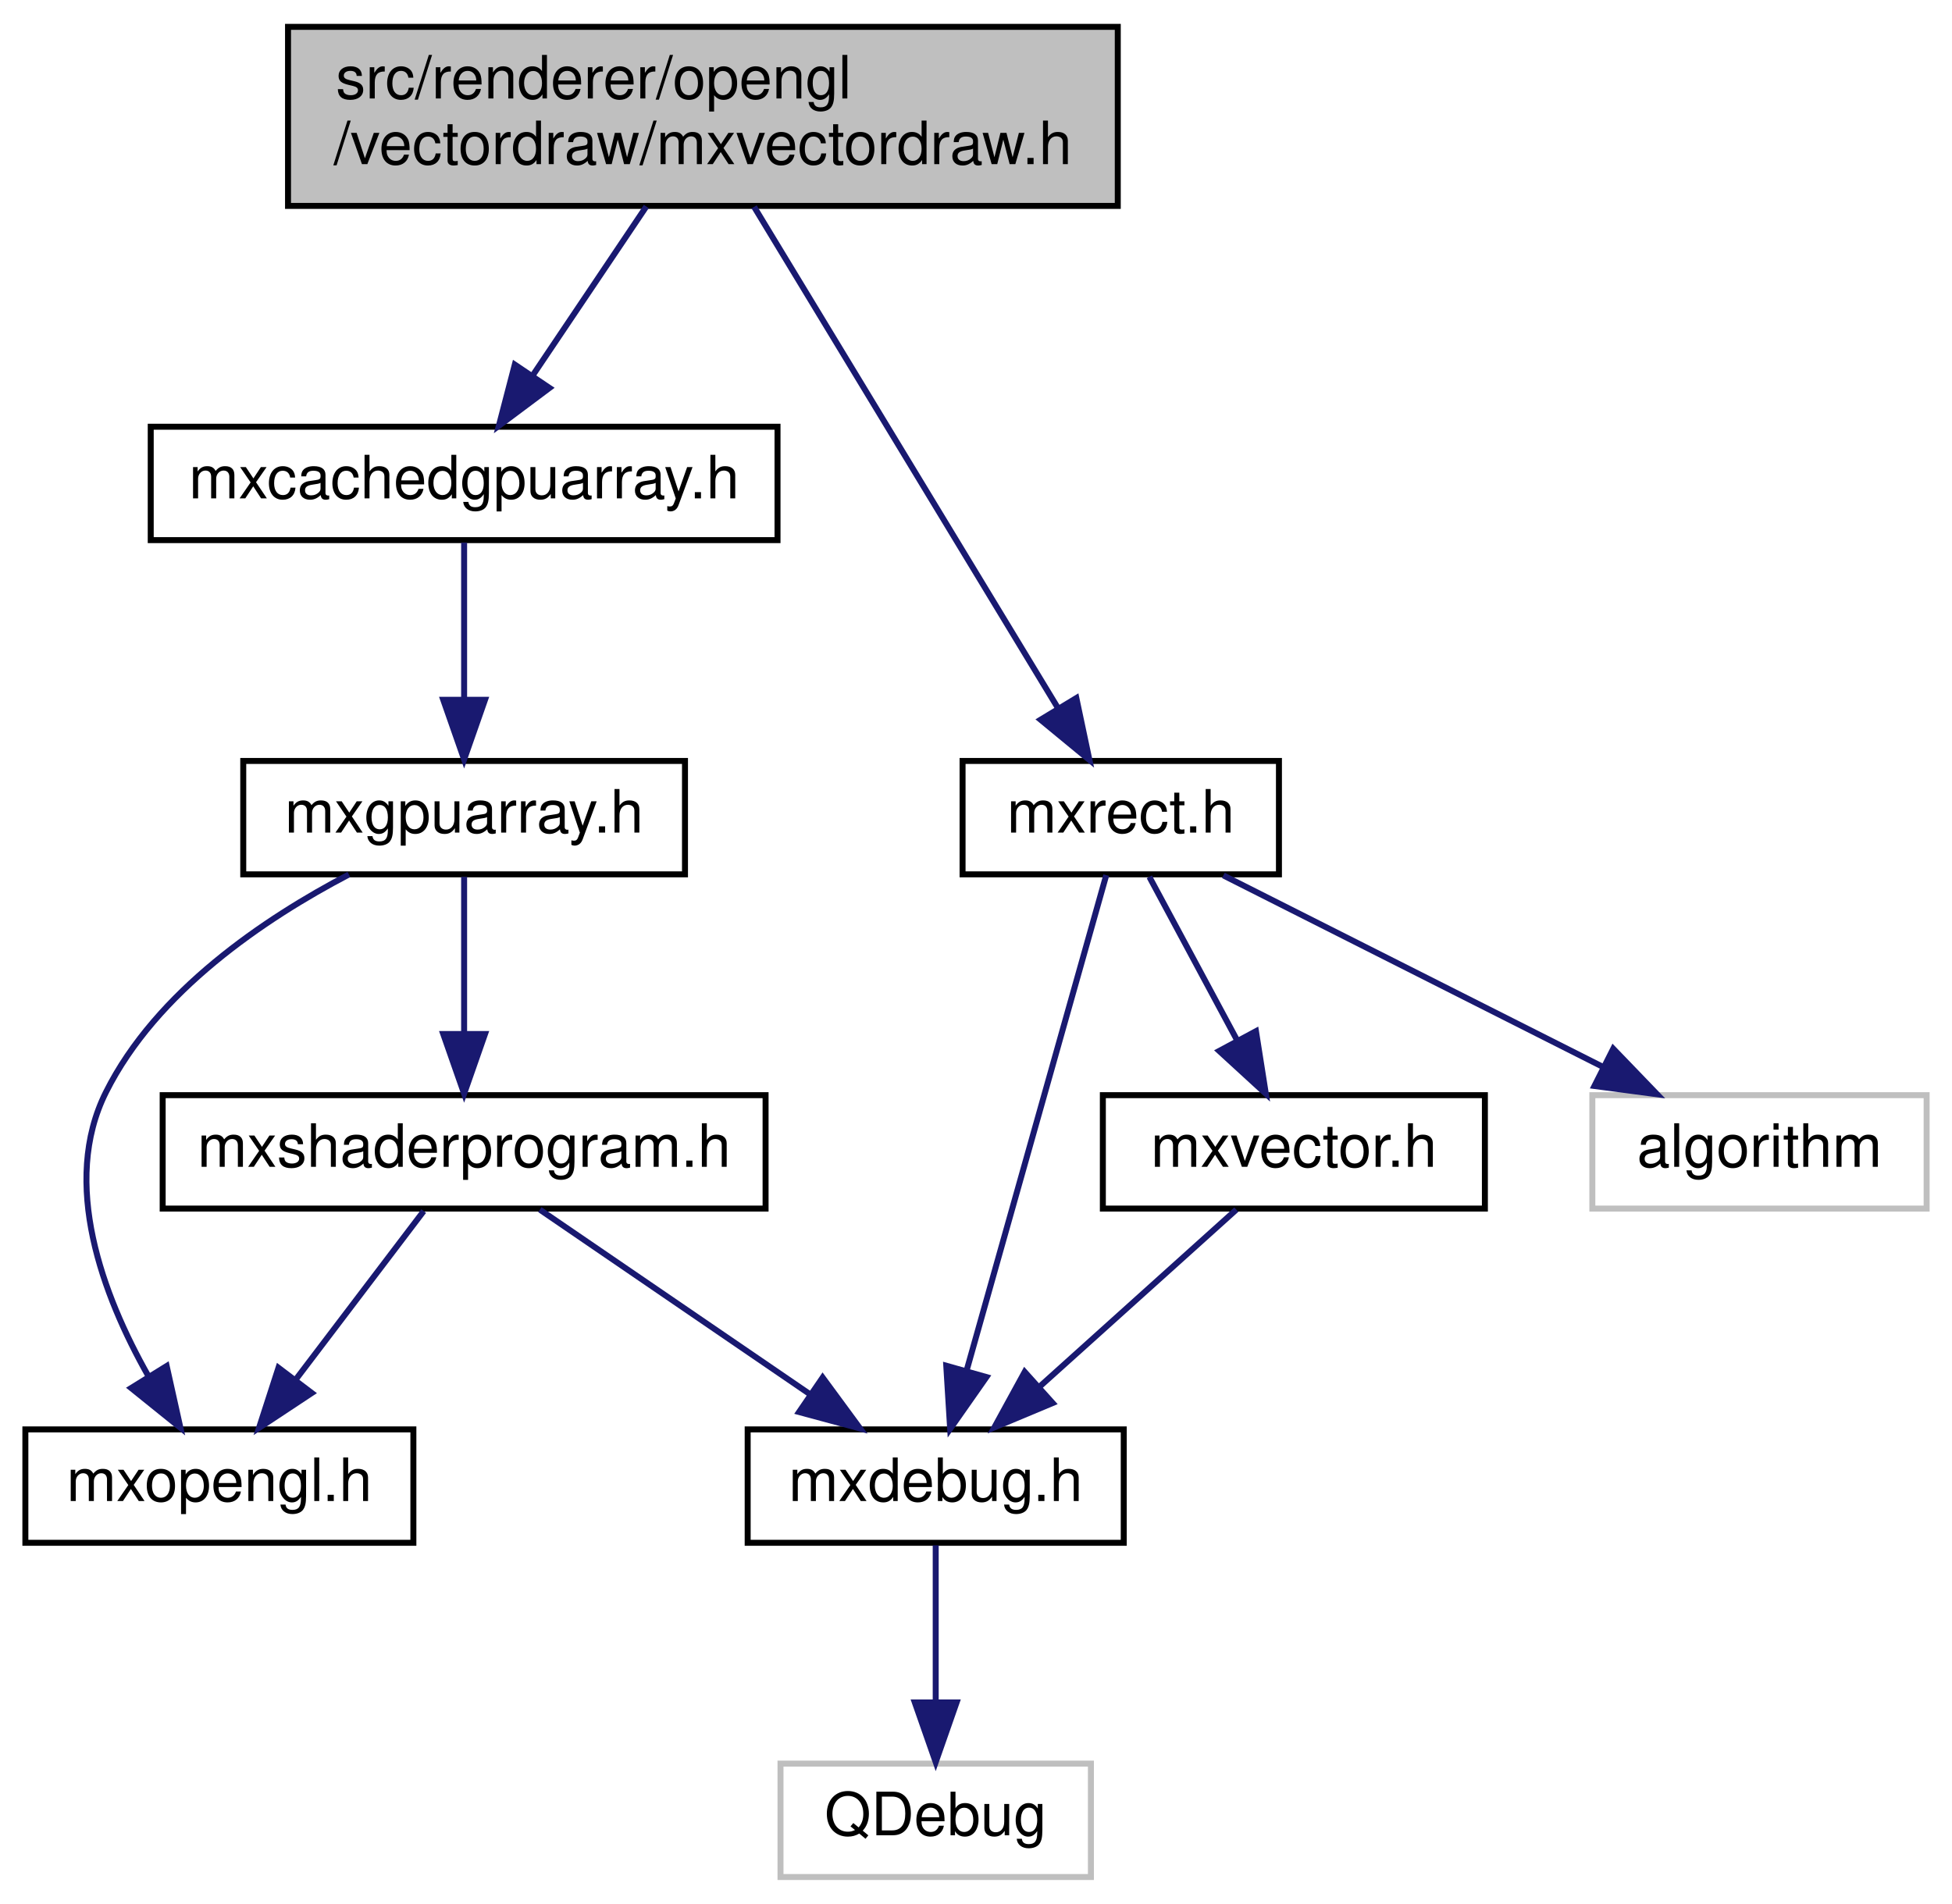
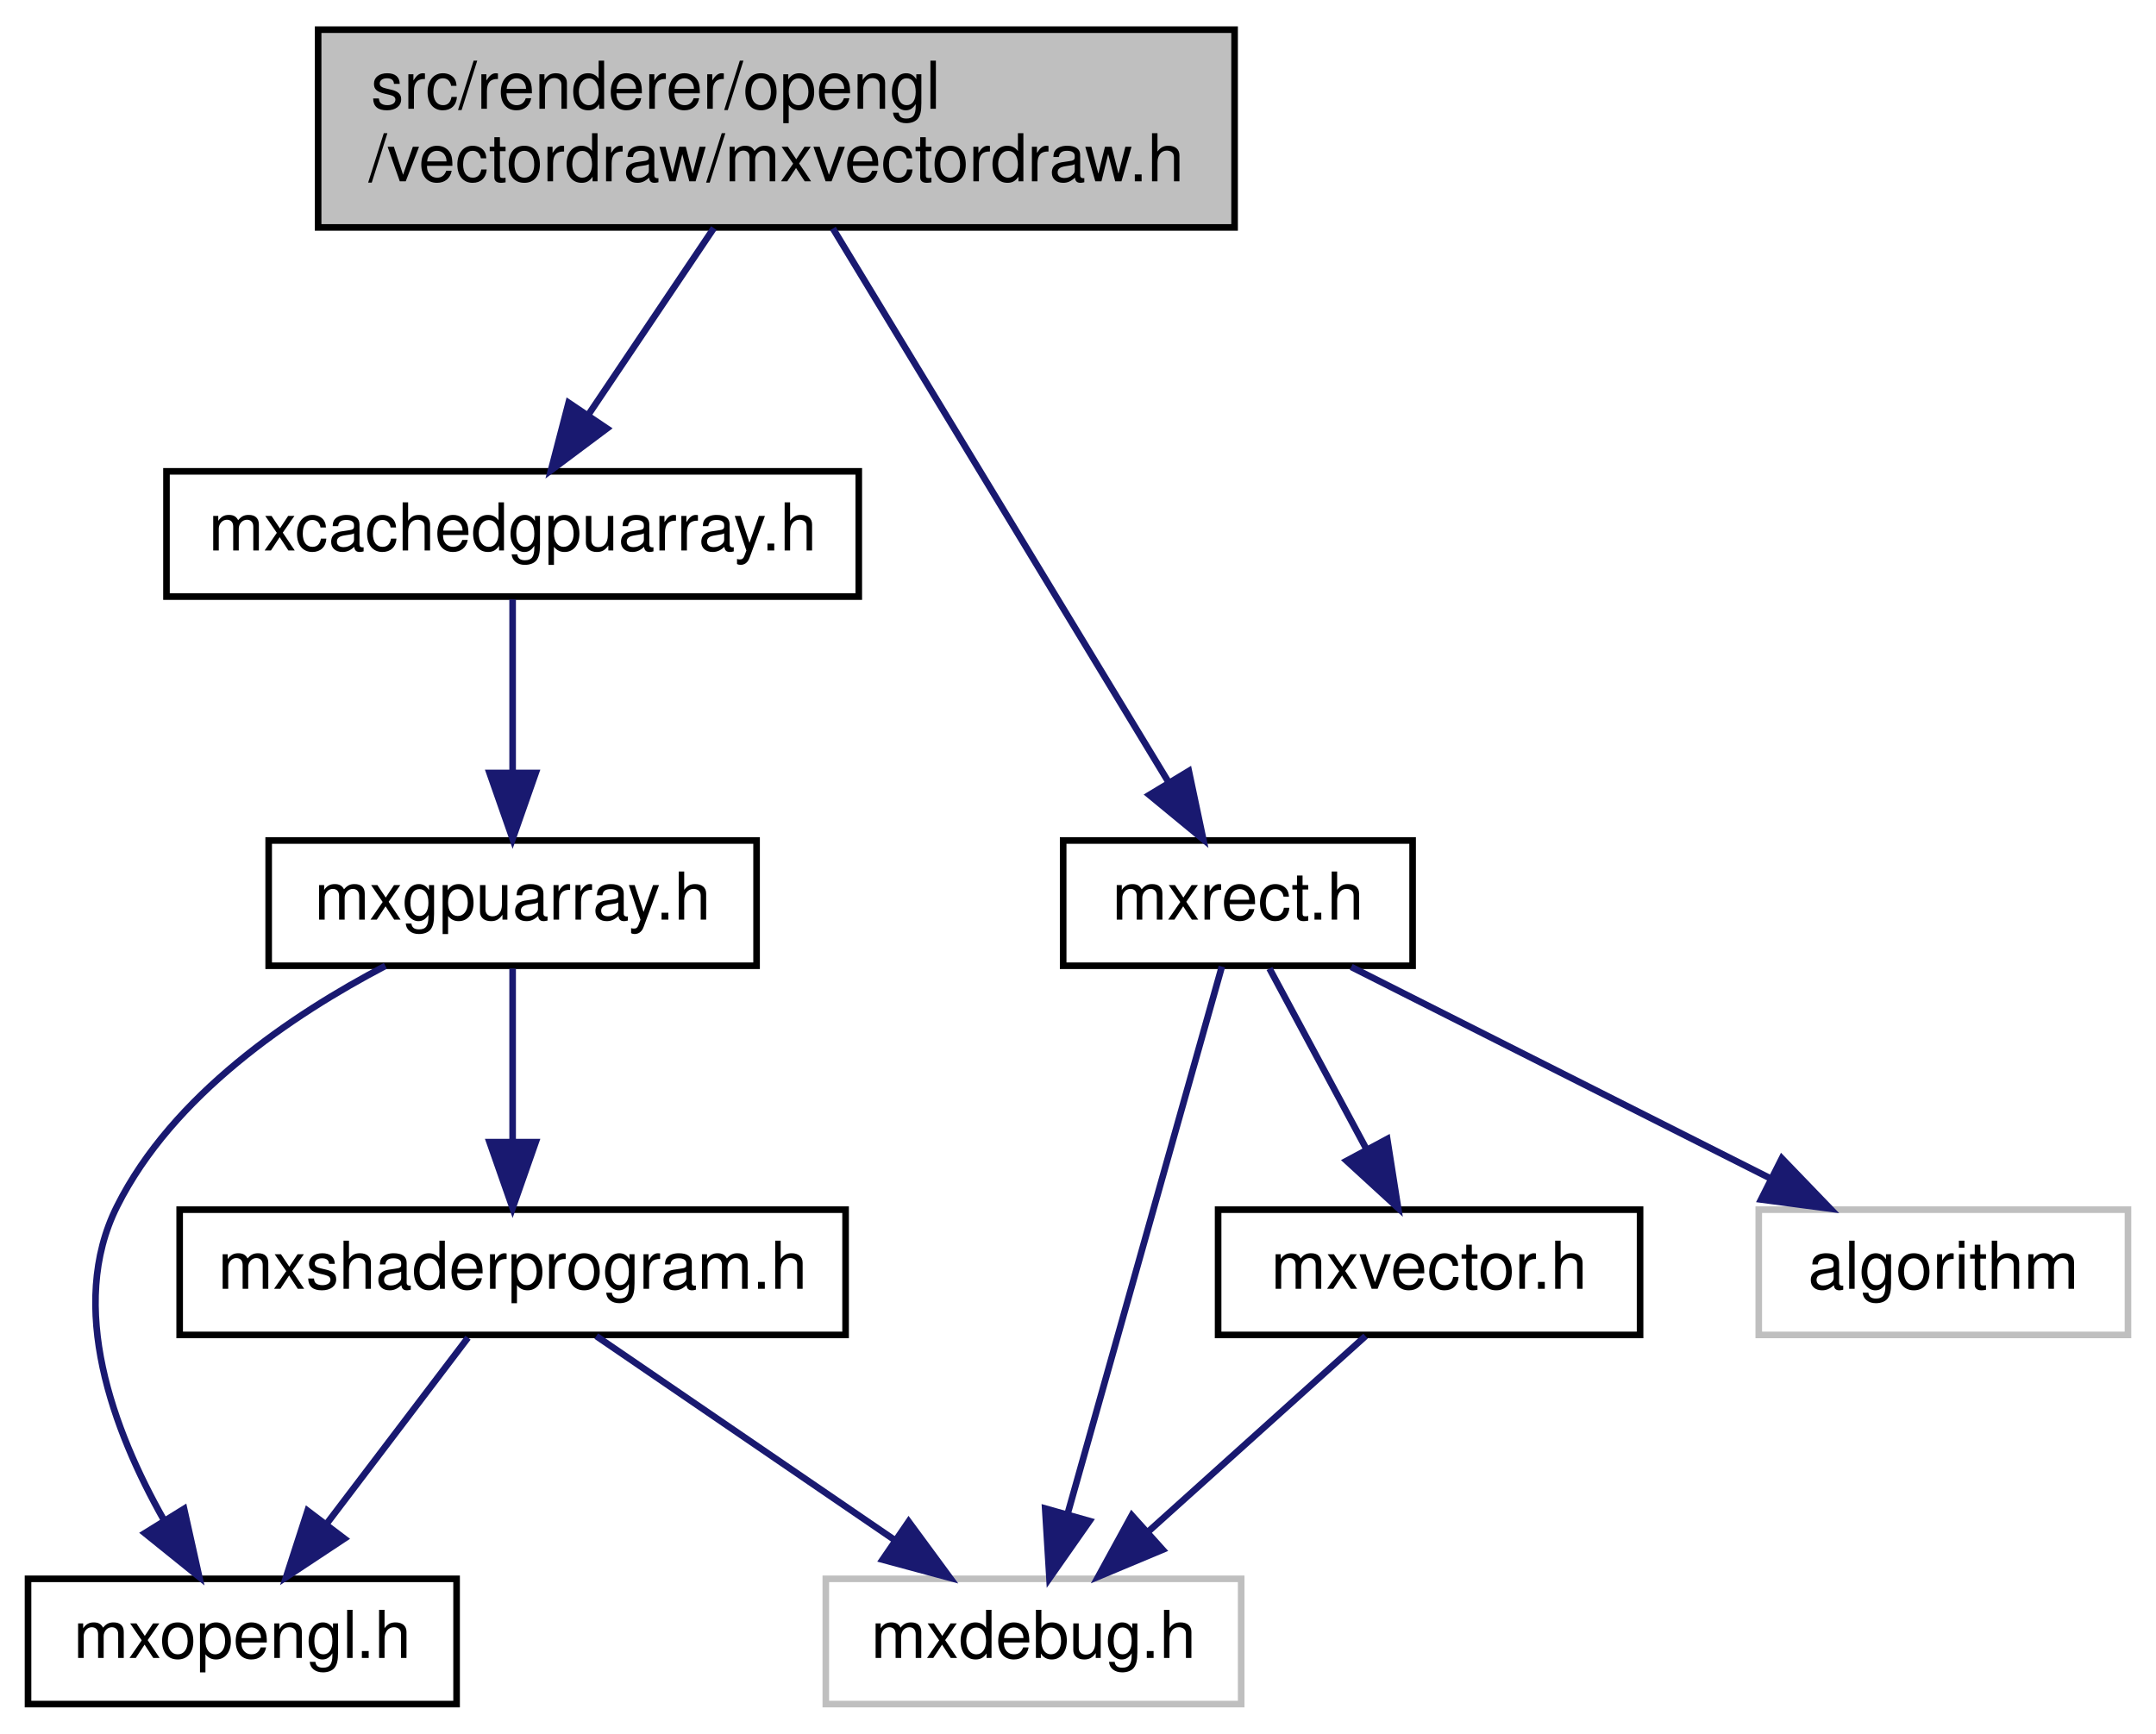
- <svg xmlns="http://www.w3.org/2000/svg" xmlns:xlink="http://www.w3.org/1999/xlink" width="327pt" height="319pt" viewBox="0.00 0.00 326.50 319.00">
-   <g id="graph0" class="graph" transform="scale(1 1) rotate(0) translate(4 315)">
+ <svg xmlns="http://www.w3.org/2000/svg" xmlns:xlink="http://www.w3.org/1999/xlink" width="327pt" height="263pt" viewBox="0.00 0.00 326.50 263.00">
+   <g id="graph0" class="graph" transform="scale(1 1) rotate(0) translate(4 259)">
    <g id="node1" class="node">
      <g id="a_node1">
        <a xlink:title=" ">
-           <polygon fill="#bfbfbf" stroke="black" points="44,-280.5 44,-310.5 183,-310.5 183,-280.5 44,-280.5" />
-           <text text-anchor="start" x="52" y="-298.5" font-family="Helvetica,sans-Serif" font-size="10.00">src/renderer/opengl</text>
-           <text text-anchor="middle" x="113.5" y="-287.5" font-family="Helvetica,sans-Serif" font-size="10.00">/vectordraw/mxvectordraw.h</text>
+           <polygon fill="#bfbfbf" stroke="black" points="44,-224.5 44,-254.5 183,-254.5 183,-224.5 44,-224.5" />
+           <text text-anchor="start" x="52" y="-242.5" font-family="Helvetica,sans-Serif" font-size="10.00">src/renderer/opengl</text>
+           <text text-anchor="middle" x="113.5" y="-231.5" font-family="Helvetica,sans-Serif" font-size="10.00">/vectordraw/mxvectordraw.h</text>
        </a>
      </g>
    </g>
    <g id="node2" class="node">
      <g id="a_node2">
        <a xlink:href="mxcachedgpuarray_8h.html" target="_top" xlink:title=" ">
-           <polygon fill="none" stroke="black" points="21,-224.5 21,-243.5 126,-243.5 126,-224.5 21,-224.5" />
-           <text text-anchor="middle" x="73.5" y="-231.5" font-family="Helvetica,sans-Serif" font-size="10.00">mxcachedgpuarray.h</text>
+           <polygon fill="none" stroke="black" points="21,-168.5 21,-187.5 126,-187.5 126,-168.5 21,-168.5" />
+           <text text-anchor="middle" x="73.5" y="-175.5" font-family="Helvetica,sans-Serif" font-size="10.00">mxcachedgpuarray.h</text>
        </a>
      </g>
    </g>
    <g id="edge1" class="edge">
-       <path fill="none" stroke="midnightblue" d="M104.02,-280.4C98.33,-271.93 91.05,-261.1 85.02,-252.14" />
-       <polygon fill="midnightblue" stroke="midnightblue" points="87.8,-250 79.32,-243.66 81.99,-253.91 87.8,-250" />
+       <path fill="none" stroke="midnightblue" d="M104.02,-224.4C98.33,-215.93 91.05,-205.1 85.02,-196.14" />
+       <polygon fill="midnightblue" stroke="midnightblue" points="87.8,-194 79.32,-187.66 81.99,-197.91 87.8,-194" />
    </g>
-     <g id="node8" class="node">
-       <g id="a_node8">
+     <g id="node7" class="node">
+       <g id="a_node7">
        <a xlink:href="mxrect_8h.html" target="_top" xlink:title=" ">
-           <polygon fill="none" stroke="black" points="157,-168.5 157,-187.5 210,-187.5 210,-168.5 157,-168.5" />
-           <text text-anchor="middle" x="183.5" y="-175.5" font-family="Helvetica,sans-Serif" font-size="10.00">mxrect.h</text>
+           <polygon fill="none" stroke="black" points="157,-112.5 157,-131.5 210,-131.5 210,-112.5 157,-112.5" />
+           <text text-anchor="middle" x="183.5" y="-119.5" font-family="Helvetica,sans-Serif" font-size="10.00">mxrect.h</text>
        </a>
      </g>
    </g>
-     <g id="edge8" class="edge">
-       <path fill="none" stroke="midnightblue" d="M122.08,-280.34C134.93,-259.15 159.11,-219.24 172.99,-196.34" />
-       <polygon fill="midnightblue" stroke="midnightblue" points="176.06,-198.04 178.25,-187.67 170.07,-194.41 176.06,-198.04" />
+     <g id="edge7" class="edge">
+       <path fill="none" stroke="midnightblue" d="M122.08,-224.34C134.93,-203.15 159.11,-163.24 172.99,-140.34" />
+       <polygon fill="midnightblue" stroke="midnightblue" points="176.06,-142.04 178.25,-131.67 170.07,-138.41 176.06,-142.04" />
    </g>
    <g id="node3" class="node">
      <g id="a_node3">
-         <a xlink:href="mxgpuarray_8h.html" target="_top" xlink:title=" ">
-           <polygon fill="none" stroke="black" points="36.5,-168.5 36.5,-187.5 110.5,-187.5 110.5,-168.5 36.5,-168.5" />
-           <text text-anchor="middle" x="73.5" y="-175.5" font-family="Helvetica,sans-Serif" font-size="10.00">mxgpuarray.h</text>
+         <a xlink:href="opengl_2mxgpuarray_8h.html" target="_top" xlink:title=" ">
+           <polygon fill="none" stroke="black" points="36.5,-112.5 36.5,-131.5 110.5,-131.5 110.5,-112.5 36.5,-112.5" />
+           <text text-anchor="middle" x="73.5" y="-119.5" font-family="Helvetica,sans-Serif" font-size="10.00">mxgpuarray.h</text>
        </a>
      </g>
    </g>
    <g id="edge2" class="edge">
-       <path fill="none" stroke="midnightblue" d="M73.5,-224.08C73.5,-217.01 73.5,-206.86 73.5,-197.99" />
-       <polygon fill="midnightblue" stroke="midnightblue" points="77,-197.75 73.5,-187.75 70,-197.75 77,-197.75" />
+       <path fill="none" stroke="midnightblue" d="M73.5,-168.08C73.5,-161.01 73.5,-150.86 73.5,-141.99" />
+       <polygon fill="midnightblue" stroke="midnightblue" points="77,-141.75 73.5,-131.75 70,-141.75 77,-141.75" />
    </g>
    <g id="node4" class="node">
      <g id="a_node4">
        <a xlink:href="mxopengl_8h.html" target="_top" xlink:title=" ">
-           <polygon fill="none" stroke="black" points="0,-56.5 0,-75.5 65,-75.5 65,-56.5 0,-56.5" />
-           <text text-anchor="middle" x="32.5" y="-63.5" font-family="Helvetica,sans-Serif" font-size="10.00">mxopengl.h</text>
+           <polygon fill="none" stroke="black" points="0,-0.5 0,-19.5 65,-19.5 65,-0.5 0,-0.5" />
+           <text text-anchor="middle" x="32.5" y="-7.5" font-family="Helvetica,sans-Serif" font-size="10.00">mxopengl.h</text>
        </a>
      </g>
    </g>
    <g id="edge3" class="edge">
-       <path fill="none" stroke="midnightblue" d="M54.2,-168.48C40.07,-161.08 21.94,-148.89 13.5,-132 5.88,-116.77 12.97,-97.96 20.56,-84.51" />
-       <polygon fill="midnightblue" stroke="midnightblue" points="23.67,-86.12 25.97,-75.78 17.72,-82.43 23.67,-86.12" />
+       <path fill="none" stroke="midnightblue" d="M54.2,-112.48C40.07,-105.08 21.94,-92.89 13.5,-76 5.88,-60.77 12.97,-41.96 20.56,-28.51" />
+       <polygon fill="midnightblue" stroke="midnightblue" points="23.67,-30.12 25.97,-19.78 17.72,-26.43 23.67,-30.12" />
    </g>
    <g id="node5" class="node">
      <g id="a_node5">
        <a xlink:href="mxshaderprogram_8h.html" target="_top" xlink:title=" ">
-           <polygon fill="none" stroke="black" points="23,-112.5 23,-131.5 124,-131.5 124,-112.5 23,-112.5" />
-           <text text-anchor="middle" x="73.5" y="-119.5" font-family="Helvetica,sans-Serif" font-size="10.00">mxshaderprogram.h</text>
+           <polygon fill="none" stroke="black" points="23,-56.5 23,-75.5 124,-75.5 124,-56.5 23,-56.5" />
+           <text text-anchor="middle" x="73.5" y="-63.5" font-family="Helvetica,sans-Serif" font-size="10.00">mxshaderprogram.h</text>
        </a>
      </g>
    </g>
    <g id="edge4" class="edge">
-       <path fill="none" stroke="midnightblue" d="M73.5,-168.08C73.5,-161.01 73.5,-150.86 73.5,-141.99" />
-       <polygon fill="midnightblue" stroke="midnightblue" points="77,-141.75 73.5,-131.75 70,-141.75 77,-141.75" />
+       <path fill="none" stroke="midnightblue" d="M73.5,-112.08C73.5,-105.01 73.5,-94.86 73.5,-85.99" />
+       <polygon fill="midnightblue" stroke="midnightblue" points="77,-85.75 73.5,-75.75 70,-85.75 77,-85.75" />
    </g>
-     <g id="edge7" class="edge">
-       <path fill="none" stroke="midnightblue" d="M66.73,-112.08C60.94,-104.46 52.44,-93.26 45.36,-83.94" />
-       <polygon fill="midnightblue" stroke="midnightblue" points="47.98,-81.6 39.14,-75.75 42.4,-85.83 47.98,-81.6" />
+     <g id="edge6" class="edge">
+       <path fill="none" stroke="midnightblue" d="M66.73,-56.08C60.94,-48.46 52.44,-37.26 45.36,-27.94" />
+       <polygon fill="midnightblue" stroke="midnightblue" points="47.98,-25.6 39.14,-19.75 42.4,-29.83 47.98,-25.6" />
    </g>
    <g id="node6" class="node">
      <g id="a_node6">
-         <a xlink:href="mxdebug_8h.html" target="_top" xlink:title=" ">
-           <polygon fill="none" stroke="black" points="121,-56.5 121,-75.5 184,-75.5 184,-56.5 121,-56.5" />
-           <text text-anchor="middle" x="152.5" y="-63.5" font-family="Helvetica,sans-Serif" font-size="10.00">mxdebug.h</text>
+         <a xlink:title=" ">
+           <polygon fill="none" stroke="#bfbfbf" points="121,-0.5 121,-19.5 184,-19.5 184,-0.5 121,-0.5" />
+           <text text-anchor="middle" x="152.5" y="-7.5" font-family="Helvetica,sans-Serif" font-size="10.00">mxdebug.h</text>
        </a>
      </g>
    </g>
    <g id="edge5" class="edge">
-       <path fill="none" stroke="midnightblue" d="M86.19,-112.32C98.4,-103.98 117.08,-91.21 131.5,-81.35" />
-       <polygon fill="midnightblue" stroke="midnightblue" points="133.56,-84.19 139.84,-75.65 129.61,-78.41 133.56,-84.19" />
+       <path fill="none" stroke="midnightblue" d="M86.19,-56.32C98.4,-47.98 117.08,-35.21 131.5,-25.35" />
+       <polygon fill="midnightblue" stroke="midnightblue" points="133.56,-28.19 139.84,-19.65 129.61,-22.41 133.56,-28.19" />
    </g>
-     <g id="node7" class="node">
-       <g id="a_node7">
-         <a xlink:title=" ">
-           <polygon fill="none" stroke="#bfbfbf" points="126.5,-0.5 126.5,-19.5 178.5,-19.5 178.5,-0.5 126.5,-0.5" />
-           <text text-anchor="middle" x="152.5" y="-7.5" font-family="Helvetica,sans-Serif" font-size="10.00">QDebug</text>
+     <g id="edge8" class="edge">
+       <path fill="none" stroke="midnightblue" d="M181.07,-112.37C176.04,-94.54 164.42,-53.3 157.65,-29.27" />
+       <polygon fill="midnightblue" stroke="midnightblue" points="161,-28.27 154.92,-19.59 154.27,-30.17 161,-28.27" />
+     </g>
+     <g id="node8" class="node">
+       <g id="a_node8">
+         <a xlink:href="mxvector_8h.html" target="_top" xlink:title=" ">
+           <polygon fill="none" stroke="black" points="180.5,-56.5 180.5,-75.5 244.5,-75.5 244.5,-56.5 180.5,-56.5" />
+           <text text-anchor="middle" x="212.5" y="-63.5" font-family="Helvetica,sans-Serif" font-size="10.00">mxvector.h</text>
        </a>
      </g>
    </g>
-     <g id="edge6" class="edge">
-       <path fill="none" stroke="midnightblue" d="M152.5,-56.08C152.5,-49.01 152.5,-38.86 152.5,-29.99" />
-       <polygon fill="midnightblue" stroke="midnightblue" points="156,-29.75 152.5,-19.75 149,-29.75 156,-29.75" />
-     </g>
    <g id="edge9" class="edge">
-       <path fill="none" stroke="midnightblue" d="M181.07,-168.37C176.04,-150.54 164.42,-109.3 157.65,-85.27" />
-       <polygon fill="midnightblue" stroke="midnightblue" points="161,-84.27 154.92,-75.59 154.27,-86.17 161,-84.27" />
+       <path fill="none" stroke="midnightblue" d="M188.29,-112.08C192.26,-104.69 198.03,-93.95 202.93,-84.81" />
+       <polygon fill="midnightblue" stroke="midnightblue" points="206.15,-86.22 207.8,-75.75 199.99,-82.91 206.15,-86.22" />
    </g>
    <g id="node9" class="node">
      <g id="a_node9">
-         <a xlink:href="mxvector_8h.html" target="_top" xlink:title=" ">
-           <polygon fill="none" stroke="black" points="180.5,-112.5 180.5,-131.5 244.5,-131.5 244.5,-112.5 180.5,-112.5" />
-           <text text-anchor="middle" x="212.5" y="-119.5" font-family="Helvetica,sans-Serif" font-size="10.00">mxvector.h</text>
+         <a xlink:title=" ">
+           <polygon fill="none" stroke="#bfbfbf" points="262.5,-56.5 262.5,-75.5 318.5,-75.5 318.5,-56.5 262.5,-56.5" />
+           <text text-anchor="middle" x="290.5" y="-63.5" font-family="Helvetica,sans-Serif" font-size="10.00">algorithm</text>
        </a>
      </g>
    </g>
+     <g id="edge11" class="edge">
+       <path fill="none" stroke="midnightblue" d="M200.69,-112.32C217.85,-103.66 244.45,-90.24 264.25,-80.25" />
+       <polygon fill="midnightblue" stroke="midnightblue" points="266,-83.28 273.35,-75.65 262.85,-77.04 266,-83.28" />
+     </g>
    <g id="edge10" class="edge">
-       <path fill="none" stroke="midnightblue" d="M188.29,-168.08C192.26,-160.69 198.03,-149.95 202.93,-140.81" />
-       <polygon fill="midnightblue" stroke="midnightblue" points="206.15,-142.22 207.8,-131.75 199.99,-138.91 206.15,-142.22" />
-     </g>
-     <g id="node10" class="node">
-       <g id="a_node10">
-         <a xlink:title=" ">
-           <polygon fill="none" stroke="#bfbfbf" points="262.5,-112.5 262.5,-131.5 318.5,-131.5 318.5,-112.5 262.5,-112.5" />
-           <text text-anchor="middle" x="290.5" y="-119.5" font-family="Helvetica,sans-Serif" font-size="10.00">algorithm</text>
-         </a>
-       </g>
-     </g>
-     <g id="edge12" class="edge">
-       <path fill="none" stroke="midnightblue" d="M200.69,-168.32C217.85,-159.66 244.45,-146.24 264.25,-136.25" />
-       <polygon fill="midnightblue" stroke="midnightblue" points="266,-139.28 273.35,-131.65 262.85,-133.04 266,-139.28" />
-     </g>
-     <g id="edge11" class="edge">
-       <path fill="none" stroke="midnightblue" d="M202.86,-112.32C193.99,-104.34 180.63,-92.31 169.89,-82.65" />
-       <polygon fill="midnightblue" stroke="midnightblue" points="172.09,-79.92 162.32,-75.83 167.41,-85.13 172.09,-79.92" />
+       <path fill="none" stroke="midnightblue" d="M202.86,-56.32C193.99,-48.34 180.63,-36.31 169.89,-26.65" />
+       <polygon fill="midnightblue" stroke="midnightblue" points="172.09,-23.92 162.32,-19.83 167.41,-29.13 172.09,-23.92" />
    </g>
  </g>
</svg>
